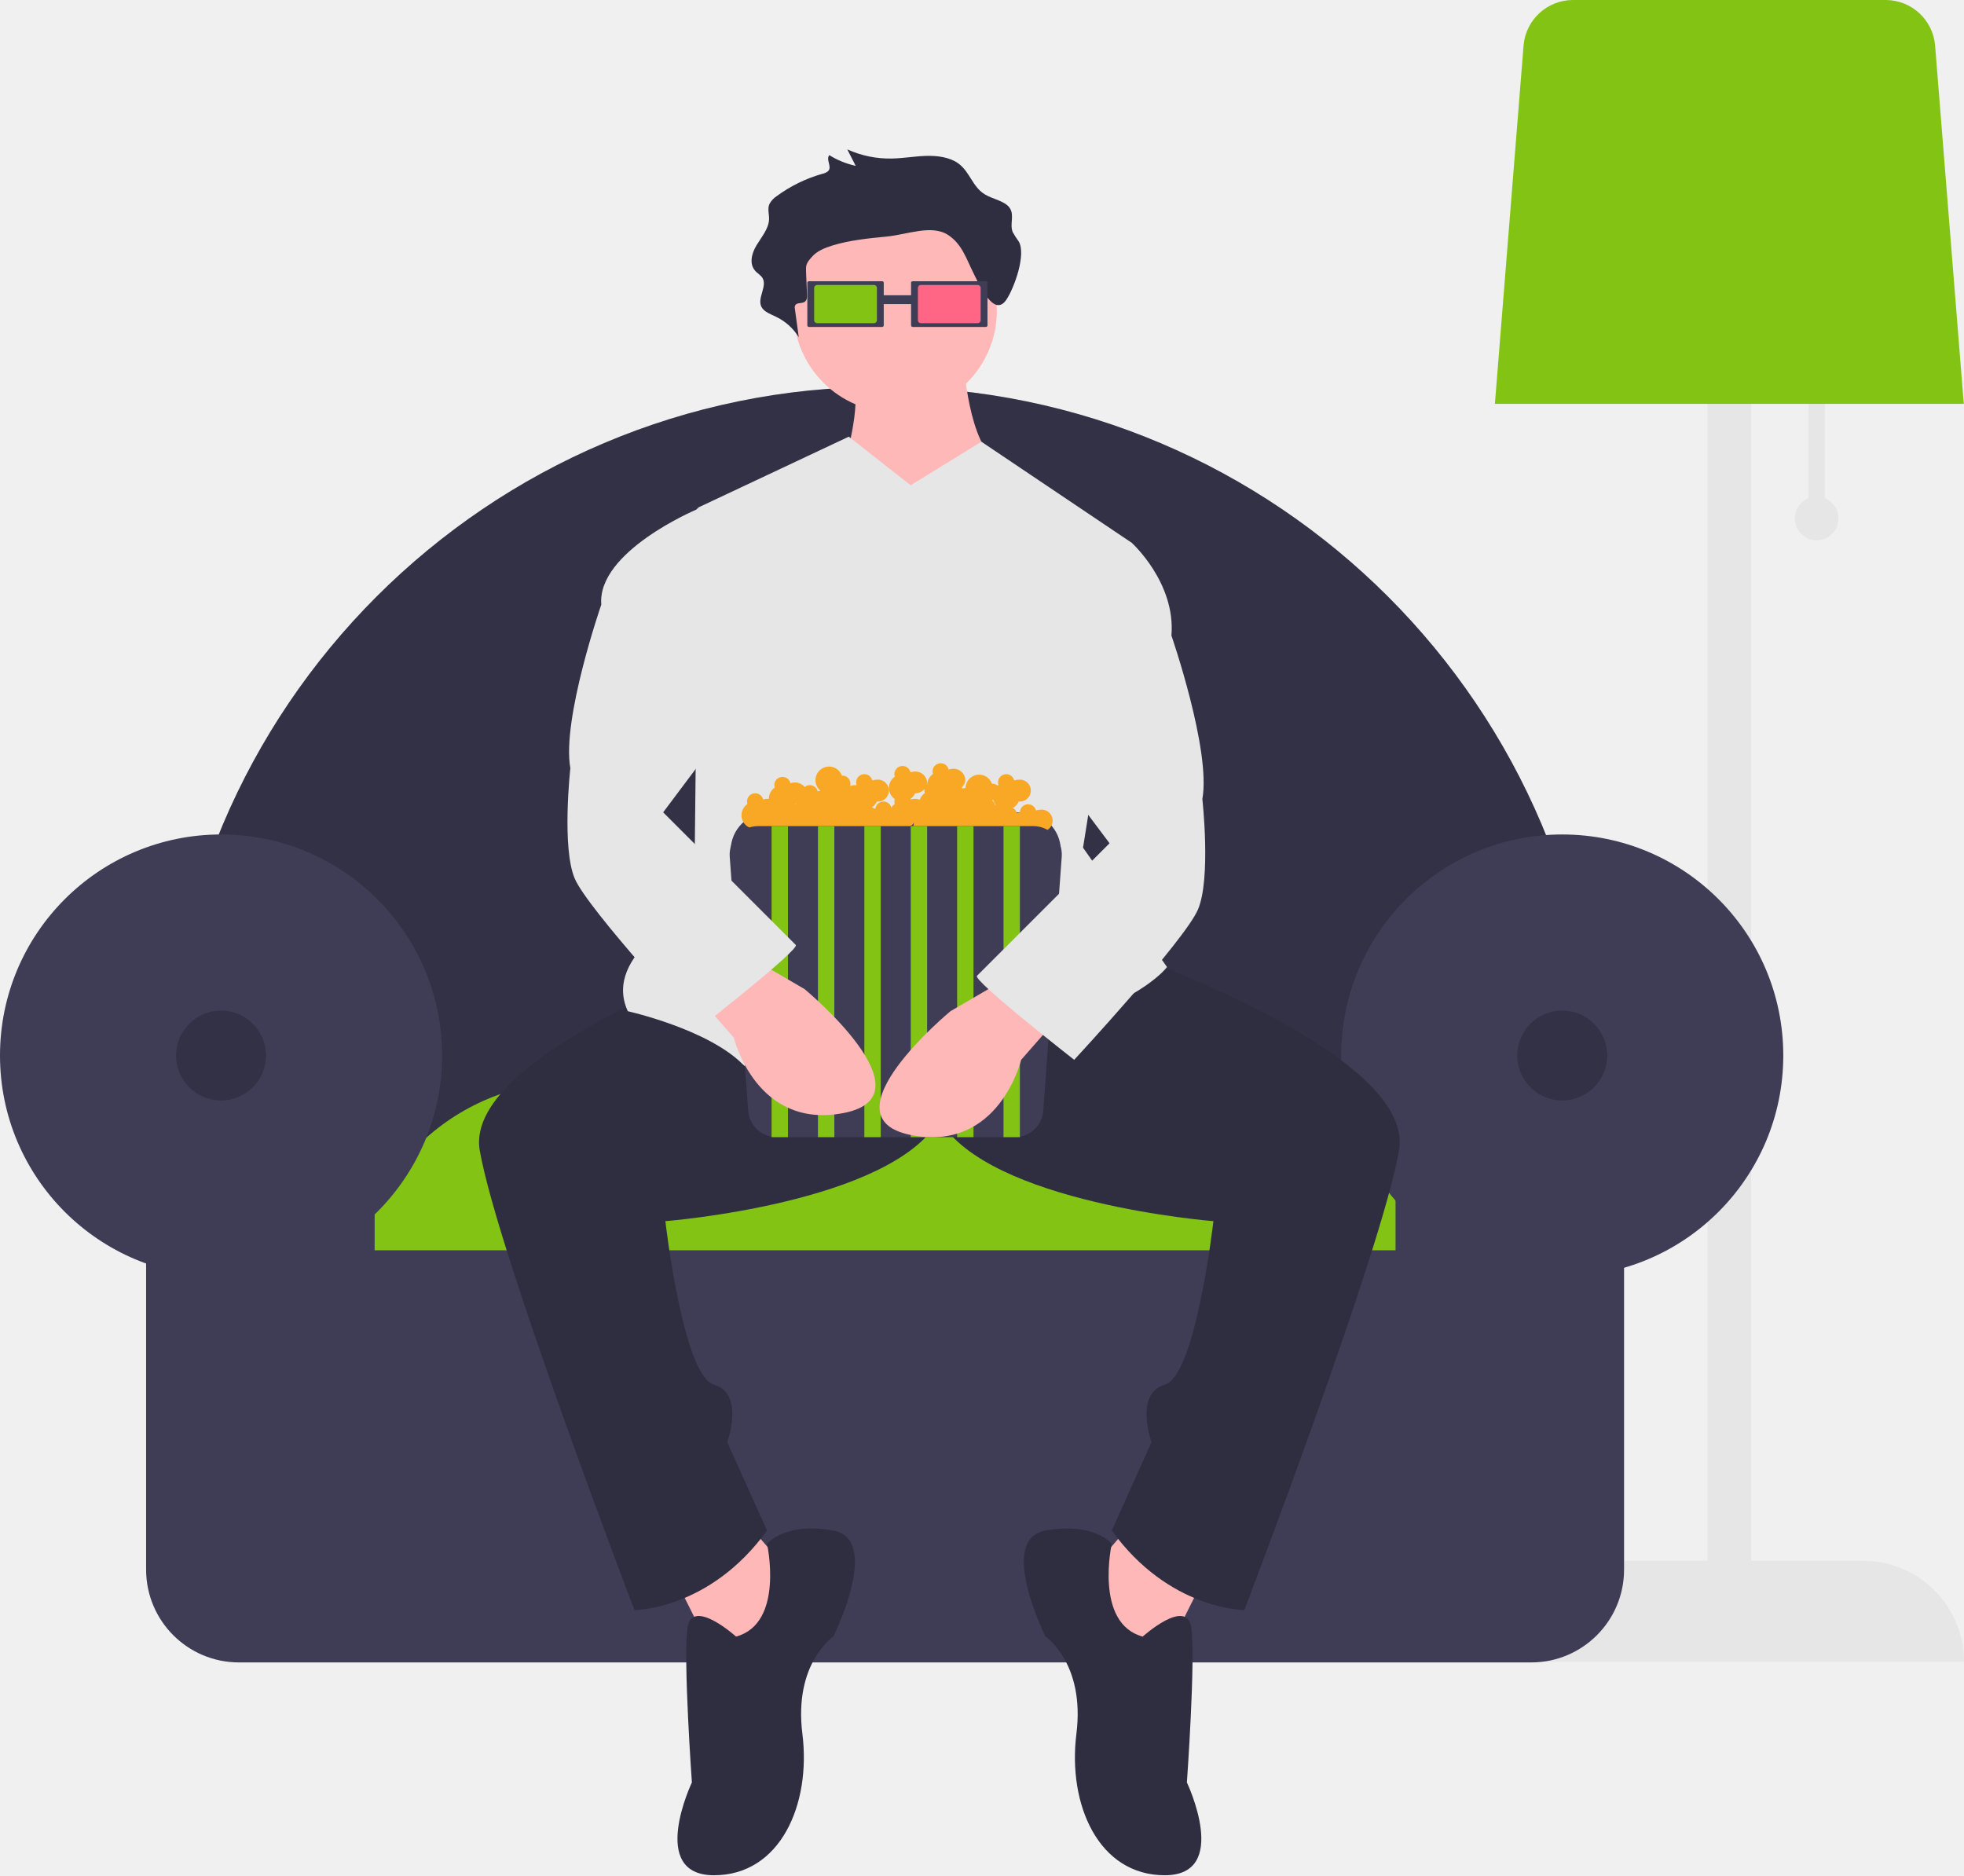
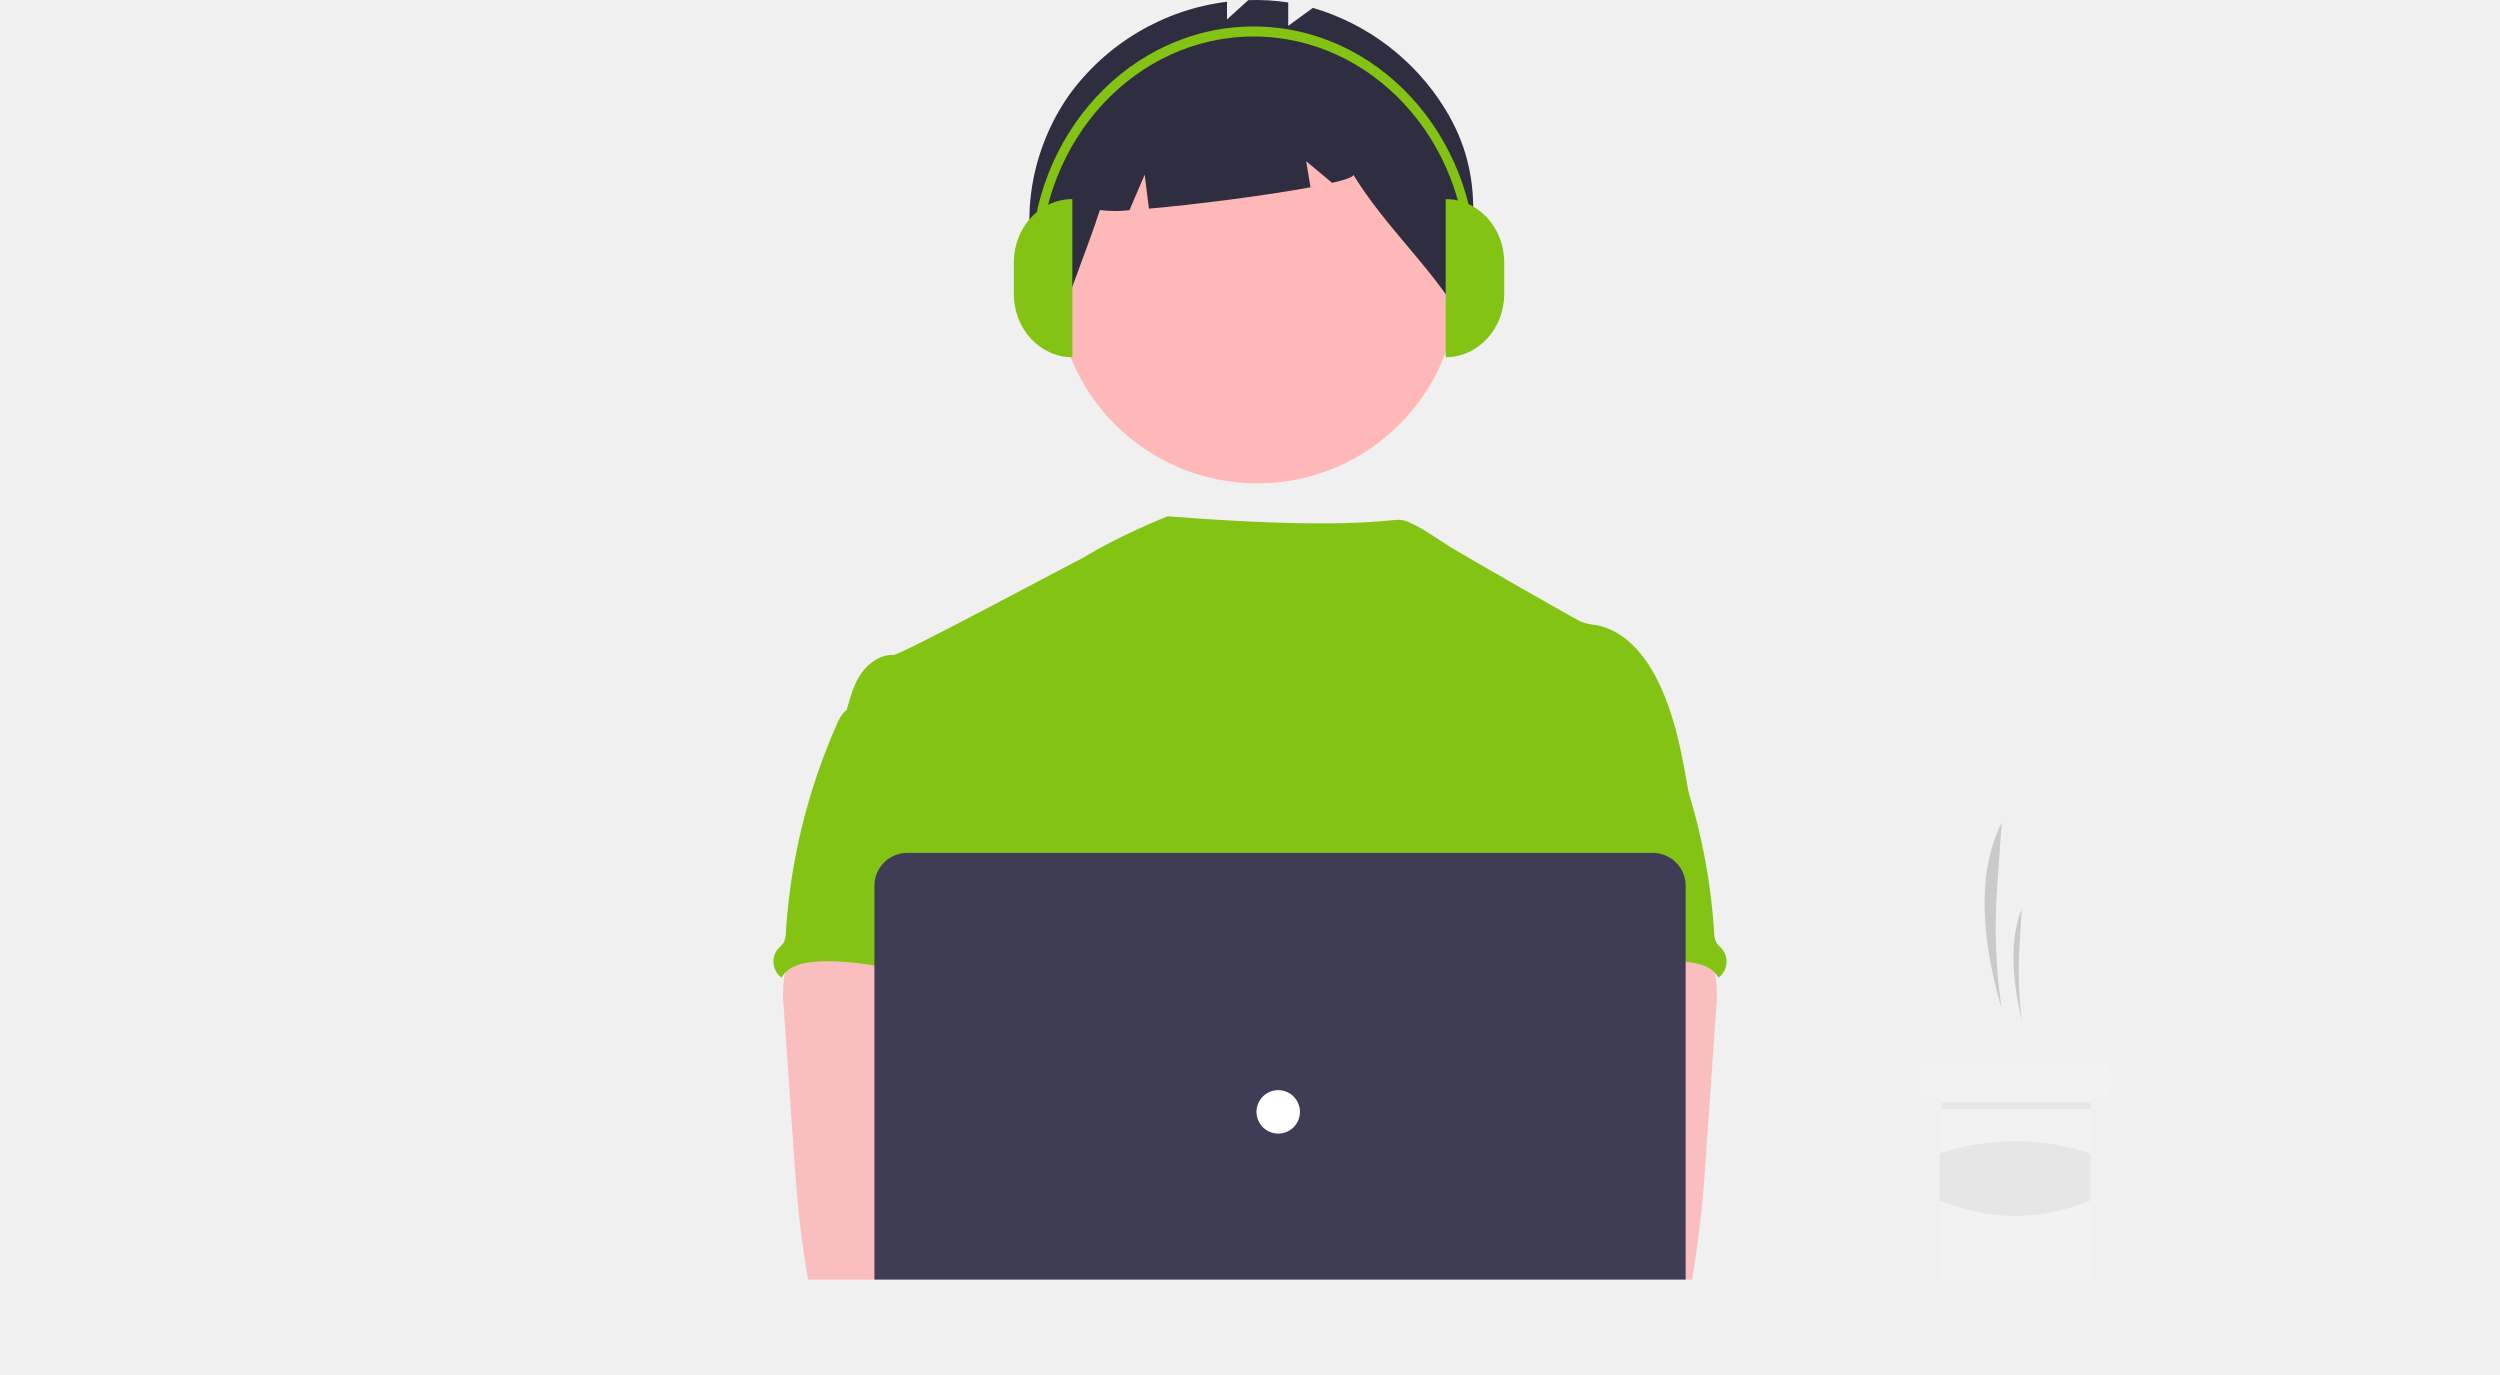
- <svg xmlns="http://www.w3.org/2000/svg" data-name="Layer 1" width="719.769" height="687.25" viewBox="0 0 719.769 687.25">
-   <path d="M908.885,288.962V250.375h-6v38.587a8,8,0,1,0,6,0Z" transform="translate(-240.1153 -106.375)" fill="#e6e6e6" />
-   <path d="M922.885,678.375h-41v-498h-16v498H824.885a37,37,0,0,0-37,37v0h172v-0A37,37,0,0,0,922.885,678.375Z" transform="translate(-240.1153 -106.375)" fill="#e6e6e6" />
-   <path d="M787.968,254.375h171.834L949.294,123.035A18.198,18.198,0,0,0,931.248,106.375H816.521a18.198,18.198,0,0,0-18.046,16.66Z" transform="translate(-240.1153 -106.375)" fill="#83c314" />
-   <path d="M301.213,563.911H825.692V510.364c0-144.599-117.641-262.239-262.239-262.239S301.213,365.766,301.213,510.364Z" transform="translate(-240.1153 -106.375)" fill="#3f3d56" />
-   <path d="M301.213,563.911H825.692V510.364c0-144.599-117.641-262.239-262.239-262.239S301.213,365.766,301.213,510.364Z" transform="translate(-240.1153 -106.375)" opacity="0.2" />
-   <path d="M369.188,582.446H772.82A81.097,81.097,0,0,0,691.826,502.813H450.181A81.097,81.097,0,0,0,369.188,582.446Z" transform="translate(-240.1153 -106.375)" fill="#83c314" />
-   <circle cx="81.006" cy="386.827" r="81.006" fill="#3f3d56" />
-   <circle cx="572.533" cy="386.827" r="81.006" fill="#3f3d56" />
-   <path d="M751.551,534.392V564.597H377.413V534.392H293.662V681.614a34.011,34.011,0,0,0,34.011,34.011H801.291a34.011,34.011,0,0,0,34.011-34.011V534.392Z" transform="translate(-240.1153 -106.375)" fill="#3f3d56" />
-   <circle cx="81.006" cy="386.827" r="16.476" opacity="0.2" />
-   <circle cx="572.533" cy="386.827" r="16.476" opacity="0.2" />
-   <path d="M593.293,238.871s1.62,30.775,12.958,37.254,0,50.211,0,50.211L552.8,327.956l-3.239-51.831s6.479-21.056,3.239-30.775S593.293,238.871,593.293,238.871Z" transform="translate(-240.1153 -106.375)" fill="#ffb8b8" />
-   <polygon points="413.107 560.102 393.671 582.778 424.446 611.933 440.643 579.539 413.107 560.102" fill="#ffb8b8" />
-   <polygon points="275.431 560.102 294.868 582.778 264.093 611.933 247.896 579.539 275.431 560.102" fill="#ffb8b8" />
-   <path d="M642.695,451.864s116.62,38.873,110.141,76.127-56.69,168.451-56.69,168.451-27.535,0-48.592-29.155l14.577-32.394s-6.479-17.817,4.859-21.056,17.817-59.93,17.817-59.93-82.606-6.479-100.423-37.254l-32.394-77.746Z" transform="translate(-240.1153 -106.375)" fill="#2f2e41" />
-   <path d="M526.075,451.864S409.455,490.738,415.934,527.991s56.69,168.451,56.69,168.451,27.535,0,48.592-29.155l-14.577-32.394s6.479-17.817-4.859-21.056-17.817-59.93-17.817-59.93,82.606-6.479,100.423-37.254l32.394-77.746Z" transform="translate(-240.1153 -106.375)" fill="#2f2e41" />
-   <path d="M658.892,706.16s16.197-14.577,17.817-3.239-1.62,56.69-1.62,56.69,16.197,34.014-8.099,34.014-35.634-25.915-32.394-51.831-11.338-35.634-11.338-35.634-17.817-35.634,0-38.873,24.296,4.859,24.296,4.859S641.075,701.301,658.892,706.16Z" transform="translate(-240.1153 -106.375)" fill="#2f2e41" />
-   <path d="M509.878,706.16s-16.197-14.577-17.817-3.239,1.62,56.69,1.62,56.69S477.483,793.625,501.779,793.625s35.634-25.915,32.394-51.831,11.338-35.634,11.338-35.634,17.817-35.634,0-38.873-24.296,4.859-24.296,4.859S527.695,701.301,509.878,706.16Z" transform="translate(-240.1153 -106.375)" fill="#2f2e41" />
-   <circle cx="328.072" cy="113.87" r="37.254" fill="#ffb8b8" />
-   <path d="M573.857,284.224l-22.676-17.817-55.07,25.915-1.62,147.394s-34.014,16.197-24.296,37.254c0,0,29.155,6.479,42.113,19.437s85.845-4.859,116.62-14.577,38.873-21.056,38.873-21.056l-30.775-43.732,17.817-111.761L599.778,268.259Z" transform="translate(-240.1153 -106.375)" fill="#e6e6e6" />
-   <path d="M613.478,194.889a32.723,32.723,0,0,1-2.221-3.447c-1.155-2.813.669-6.129-1.035-8.756-1.74-2.682-6.159-3.247-9.165-5.069-4.631-2.807-5.473-8.314-9.811-11.407-3.126-2.228-7.584-2.829-11.762-2.702s-8.299.882-12.478.965a37.622,37.622,0,0,1-16.377-3.349l3.083,6.031a30.776,30.776,0,0,1-9.678-3.923c-1.364,1.691,1.131,4.259-.416,5.845a4.963,4.963,0,0,1-2.184,1.013,52.246,52.246,0,0,0-16.538,8.068,8.31,8.31,0,0,0-2.783,2.938c-.804,1.781-.091,3.748-.152,5.641-.111,3.441-2.737,6.441-4.601,9.541s-2.87,7.118-.106,9.749a25.135,25.135,0,0,1,1.932,1.703c2.77,3.267-2.133,8.052.23,11.519,1.026,1.505,3.129,2.267,4.957,3.156a19.807,19.807,0,0,1,8.474,7.553L531.426,219.531a1.72,1.72,0,0,1,.283-1.519c.688-.701,2.129-.422,3.079-.886,1.045-.511,1.124-1.683,1.082-2.665l-.32-7.571c-.144-3.405-.184-3.857,2.324-6.605,1.752-1.92,4.507-3.078,7.275-3.93,6.325-1.947,13.128-2.62,19.853-3.278,7.809-.764,16.602-4.553,22.667-.53,4.964,3.293,6.615,8.706,9.007,13.507,2.15,4.315,7.668,17.02,12.262,10.143C611.823,211.876,616.235,199.698,613.478,194.889Z" transform="translate(-240.1153 -106.375)" fill="#2f2e41" />
-   <path d="M574.583,209.438a.58.58,0,0,0-.579.579v15.597a.58.58,0,0,0,.579.579h26.85a.58.58,0,0,0,.579-.579V210.017a.58.58,0,0,0-.579-.579Z" transform="translate(-240.1153 -106.375)" fill="#3f3d56" />
-   <path d="M577.583,210.813a1.08,1.08,0,0,0-1.079,1.079v11.846a1.08,1.08,0,0,0,1.079,1.079h20.849a1.08,1.08,0,0,0,1.079-1.079V211.892a1.08,1.08,0,0,0-1.079-1.079Z" transform="translate(-240.1153 -106.375)" fill="#ff6584" />
-   <rect x="320.784" y="108.201" width="13.986" height="3.239" fill="#3f3d56" />
-   <path d="M536.562,209.438a.58.58,0,0,0-.579.579v15.597a.58.58,0,0,0,.579.579h26.85a.58.58,0,0,0,.579-.579V210.017a.58.58,0,0,0-.579-.579Z" transform="translate(-240.1153 -106.375)" fill="#3f3d56" />
-   <path d="M539.563,210.813a1.08,1.08,0,0,0-1.079,1.079v11.846a1.08,1.08,0,0,0,1.079,1.079H560.411a1.08,1.08,0,0,0,1.079-1.079V211.892a1.08,1.08,0,0,0-1.079-1.079Z" transform="translate(-240.1153 -106.375)" fill="#83c314" />
-   <path d="M281.769,297.75h93a14,14,0,0,1,14,14v0a0,0,0,0,1,0,0h-121a0,0,0,0,1,0,0v0A14,14,0,0,1,281.769,297.75Z" fill="#3f3d56" />
-   <path d="M621.385,403.125a4.961,4.961,0,0,0-1.599.272,2.995,2.995,0,0,0-5.901.728c0,.015.004.029.004.044a5.142,5.142,0,0,0-1.103.229,3.011,3.011,0,0,0-1.483-1.911,5.017,5.017,0,0,0,2.164-2.369,4.021,4.021,0,1,0-.082-7.993,4.961,4.961,0,0,0-1.599.272,2.99,2.99,0,1,0-5.749,1.625c-.12.083-.231.177-.343.27a2.84,2.84,0,0,0-2.045-.681,4.98,4.98,0,0,0-9.683,1.551,5.118,5.118,0,0,0-1.18.235,3,3,0,0,0-.172-.494,3.758,3.758,0,0,0,1.272-2.779,4.272,4.272,0,0,0-4.5-4,4.961,4.961,0,0,0-1.599.272,2.99,2.99,0,1,0-5.749,1.625,4.987,4.987,0,0,0-2.137,3.869c-.042.038-.091.068-.131.108a3.563,3.563,0,0,0,.116-.874,4.272,4.272,0,0,0-4.5-4,4.961,4.961,0,0,0-1.599.272,2.99,2.99,0,1,0-5.749,1.625,4.987,4.987,0,0,0,0,8.205,2.727,2.727,0,0,0,0,1.795,5.049,5.049,0,0,0-1.279,1.292,2.981,2.981,0,0,0-5.842.505,4.764,4.764,0,0,0-1.286-.519,5.027,5.027,0,0,0,1.837-2.182,4.021,4.021,0,1,0-.082-7.993,4.961,4.961,0,0,0-1.599.272,2.99,2.99,0,1,0-5.749,1.625c-.064.045-.122.097-.184.145-.156-.015-.308-.042-.468-.042a4.961,4.961,0,0,0-1.599.272c-.019-.075-.05-.145-.074-.219a2.947,2.947,0,0,0-3.062-3.567,4.995,4.995,0,1,0-7.851,5.565,5.173,5.173,0,0,0-1.013.221,2.973,2.973,0,0,0-4.762-1.608,4.676,4.676,0,0,0-3.639-1.664,4.961,4.961,0,0,0-1.599.272,2.99,2.99,0,1,0-5.749,1.625,4.989,4.989,0,0,0-2.152,4.103c0,.015.004.03.005.045a4.148,4.148,0,0,0-2.104.227,2.99,2.99,0,1,0-5.749,1.625,4.98,4.98,0,0,0,3.936,8.97,4.982,4.982,0,0,0,9.414,1.279,31.17,31.17,0,0,0,10.802-.487,4.982,4.982,0,0,0,9.278.333,4.892,4.892,0,0,0,2.097-.519,4.977,4.977,0,0,0,8.903-.481,4.844,4.844,0,0,1,5.418,3.007,7.799,7.799,0,0,1,5.744-3.179,4.875,4.875,0,0,0,5.415-2.068,4.998,4.998,0,0,0,9.423,3.239,4.892,4.892,0,0,0,2.097-.519,4.977,4.977,0,0,0,8.903-.481,4.892,4.892,0,0,0,2.097-.519,4.948,4.948,0,0,0,7.412,1.437,4.979,4.979,0,0,0,8.906,2.065,4.966,4.966,0,0,0,7.584-1.983,4.021,4.021,0,1,0-.082-7.993Zm-89.378-2.064c-.005.024-.009.049-.014.073-.036-.001-.071-.009-.108-.009a2.978,2.978,0,0,0-.446.045c.008-.018.02-.034.027-.052A4.98,4.98,0,0,0,532.007,401.061Zm41.779-1.664c-.015-.058-.04-.112-.057-.169a5.024,5.024,0,0,0,1.738-2.111,4.681,4.681,0,0,0,3.477-1.574,3.009,3.009,0,0,0-.059.582,2.967,2.967,0,0,0,.152.897,5.018,5.018,0,0,0-1.859,2.437,4.907,4.907,0,0,0-3.392-.062Zm29.95.373c-.002-.061.006-.124.002-.185a2.986,2.986,0,0,0,.381-.026,4.956,4.956,0,0,0,.953,1.765c-.094.026-.194.042-.286.074A3.016,3.016,0,0,0,603.736,399.77Z" transform="translate(-240.1153 -106.375)" fill="#f9a825" />
-   <path d="M517.958,409.125a10.441,10.441,0,0,0-10.427,11.002l6.771,93.115a10.441,10.441,0,0,0,10.427,9.883H612.04a10.441,10.441,0,0,0,10.427-9.883l6.771-93.115a10.441,10.441,0,0,0-10.427-11.002Z" transform="translate(-240.1153 -106.375)" fill="#3f3d56" />
-   <rect x="282.769" y="302.75" width="6" height="114" fill="#83c314" />
-   <rect x="299.769" y="302.75" width="6" height="114" fill="#83c314" />
-   <rect x="316.769" y="302.75" width="6" height="114" fill="#83c314" />
-   <rect x="333.769" y="302.75" width="6" height="114" fill="#83c314" />
-   <rect x="350.769" y="302.75" width="6" height="114" fill="#83c314" />
-   <rect x="367.769" y="302.75" width="6" height="114" fill="#83c314" />
-   <path d="M607.871,465.632l-19.437,11.338s-46.972,38.873-14.577,45.352,40.493-27.535,40.493-27.535l11.338-12.958Z" transform="translate(-240.1153 -106.375)" fill="#ffb8b8" />
-   <path d="M515.547,457.533l19.437,11.338s46.972,38.873,14.577,45.352-40.493-27.535-40.493-27.535l-11.338-12.958Z" transform="translate(-240.1153 -106.375)" fill="#ffb8b8" />
-   <path d="M633.786,303.66l21.056,1.62s16.197,14.577,14.577,34.014c0,0,14.577,42.113,11.338,59.93,0,0,3.239,29.155-1.62,40.493S633.786,494.787,633.786,494.787s-37.254-29.155-35.634-30.775l48.592-48.592-24.296-32.394Z" transform="translate(-240.1153 -106.375)" fill="#e6e6e6" />
-   <path d="M496.11,292.322l-.81.81s-36.444,15.387-34.824,34.824c0,0-14.577,42.113-11.338,59.93,0,0-3.239,29.155,1.62,40.493s45.352,55.07,45.352,55.07,37.254-29.155,35.634-30.775l-48.592-48.592,24.296-32.394Z" transform="translate(-240.1153 -106.375)" fill="#e6e6e6" />
+ <svg xmlns="http://www.w3.org/2000/svg" data-name="Layer 1" width="878.63" height="483" viewBox="0 0 878.63 483">
+   <path d="M294.716,621.203c-19.511,14.544-25.04,40.135-25.04,40.135s26.104,2.009,45.615-12.535,25.04-40.135,25.04-40.135S314.227,606.659,294.716,621.203Z" transform="translate(-160.6848 -208.5)" fill="#f1f1f1" />
+   <path d="M302.844,628.032c-9.377,22.456-32.862,34.028-32.862,34.028s-8.281-24.837,1.096-47.293,32.862-34.028,32.862-34.028S312.221,605.576,302.844,628.032Z" transform="translate(-160.6848 -208.5)" fill="#f1f1f1" />
+   <path d="M864.187,563.114h0a194.657,194.657,0,0,1-1.633-42.195l1.633-23.307h0c-9,17.908-6.966,41.479,0,65.502Z" transform="translate(-160.6848 -208.5)" fill="#cacaca" />
+   <path d="M871.205,567.013h0a143.091,143.091,0,0,1-.786-25.116l.786-13.873h0C866.875,538.683,867.854,552.713,871.205,567.013Z" transform="translate(-160.6848 -208.5)" fill="#cacaca" />
+   <path d="M902.401,584.17v7.798a2.352,2.352,0,0,1-2.339,2.339h-3.899a.777.777,0,0,0-.78.78v63.943a2.351,2.351,0,0,1-2.339,2.339H845.476a2.341,2.341,0,0,1-2.339-2.339V595.087a.782.782,0,0,0-.78-.78H837.678a2.341,2.341,0,0,1-2.339-2.339v-7.798a2.336,2.336,0,0,1,2.339-2.339h62.383A2.346,2.346,0,0,1,902.401,584.17Z" transform="translate(-160.6848 -208.5)" fill="#f2f2f2" />
+   <rect x="682.522" y="387.445" width="52.246" height="2.339" fill="#e6e6e6" />
+   <path d="M895.383,630.369c-17.483,7.235-35.156,7.315-53.026,0v-16.481a83.274,83.274,0,0,1,53.026,0Z" transform="translate(-160.6848 -208.5)" fill="#e6e6e6" />
+   <circle id="fff0188c-9915-4c0d-8339-9317a77083e8" data-name="Ellipse 276" cx="441.853" cy="99.211" r="70.666" fill="#feb8b8" />
+   <path id="ac220ed6-7c3f-4d1e-8d82-3295770c496a-2482" data-name="Path 1461" d="M668.54,246.746a81.614,81.614,0,0,0-46.43-35.492l-8.675,6.331v-8.22a75.123,75.123,0,0,0-14.032-.817l-7.485,6.772V209.11a80.834,80.834,0,0,0-55.763,33.169c-16.254,23.432-18.998,56.032-3.011,79.652,4.388-13.487,9.715-26.142,14.104-39.628a39.916,39.916,0,0,0,10.399.05l5.339-12.459,1.492,11.931c16.55-1.441,41.096-4.607,56.785-7.508l-1.526-9.154,9.128,7.606c4.806-1.106,7.66-2.11,7.425-2.877,11.668,18.811,25.948,30.826,37.616,49.637C678.337,293.006,683.437,270.951,668.54,246.746Z" transform="translate(-160.6848 -208.5)" fill="#2f2e41" />
+   <path d="M754.52,489.43c-2.43-14.619-4.936-29.519-11.731-42.689-4.466-8.626-11.554-16.847-21.11-18.552a20.422,20.422,0,0,1-5.497-1.272c-2.8-1.349-40.425-22.827-46.405-26.568-5.135-3.212-13.24-9.158-17.327-9.158-4.112-.09-19.878,3.579-81.414-1.231,0,0-16.905,6.663-29.985,14.743-.198-.131-63.869,34.06-66.261,33.97-4.53-.191-8.741,2.71-11.338,6.362-2.596,3.652-3.814,8.174-5.089,12.546,13.907,30.97,26.631,61.98,40.539,92.95a7.931,7.931,0,0,1,1.006,3.815,9.31,9.31,0,0,1-1.73,3.815c-6.82,10.956-6.603,24.736-5.858,37.613.746,12.877,1.668,26.478-4.087,38.02-1.565,3.169-3.601,6.069-5.089,9.238-3.486,7.177-4.746,30.131-2.71,37.842l255.121,7.309C730.067,673.102,754.52,489.43,754.52,489.43Z" transform="translate(-160.6848 -208.5)" fill="#83c314" />
+   <path id="bb46eb08-8e3e-4ac5-913b-26d221d967b9-2483" data-name="Path 1421" d="M436.31,551.903a45.043,45.043,0,0,0-.153,11.109l3.657,52.513c.343,4.949.681,9.887,1.146,14.824.877,9.581,2.188,19.086,3.815,28.578a5.09,5.09,0,0,0,5.216,4.949c16.096,3.406,32.726,3.27,49.153,2.342,25.067-1.399,89.198-4.046,93.116-9.136s1.635-13.322-3.474-17.438-89.739-14.149-89.739-14.149c.827-6.553,3.321-12.724,5.688-18.946,4.25-11.035,8.22-22.432,8.297-34.253s-4.377-24.25-14.061-31.022c-7.966-5.56-18.221-6.591-27.928-6.362-7.062.203-19.265-1.489-25.716,1.272C440.223,538.431,437.264,546.905,436.31,551.903Z" transform="translate(-160.6848 -208.5)" fill="#fbbebe" />
+   <path id="efe93a1e-ccdd-49fd-af5f-e26394aa0937-2484" data-name="Path 1430" d="M457.627,458.523a13.17,13.17,0,0,0-2.824,4.518A213.588,213.588,0,0,0,436.862,536.356a7.329,7.329,0,0,1-.827,3.55,15.535,15.535,0,0,1-1.87,2.023,7.024,7.024,0,0,0,.84,9.898q.173.146.356.281c2.099-3.951,7.125-5.242,11.592-5.586,21.389-1.692,42.282,8.259,63.734,7.508-1.514-5.23-3.691-10.256-4.925-15.548-5.459-23.502,8.156-49.089-.191-71.726-1.667-4.53-4.453-8.983-8.843-10.968a23.555,23.555,0,0,0-5.662-1.499c-5.421-.98-16.212-5.166-21.453-3.486-1.935.624-2.697,2.443-4.301,3.542C462.877,455.902,459.646,456.474,457.627,458.523Z" transform="translate(-160.6848 -208.5)" fill="#83c314" />
+   <path id="a38c3c09-000b-42b7-8619-0229d8aff5e9-2485" data-name="Path 1421" d="M754.672,536.183c-6.451-2.762-18.653-1.069-25.716-1.272-9.707-.229-19.962.802-27.928,6.362-9.684,6.772-14.137,19.201-14.061,31.022s4.046,23.218,8.297,34.253c2.366,6.222,4.861,12.393,5.688,18.946,0,0-84.63,10.034-89.739,14.149s-7.392,12.348-3.474,17.438,126.173,10.2,142.269,6.794a5.09,5.09,0,0,0,5.216-4.949c1.627-9.491,2.937-18.996,3.815-28.578.465-4.937.802-9.874,1.146-14.824l3.657-52.513a45.043,45.043,0,0,0-.153-11.109C762.736,546.905,759.777,538.431,754.672,536.183Z" transform="translate(-160.6848 -208.5)" fill="#fbbebe" />
+   <path id="bd3879bf-5d05-49be-b690-c4d97e29a2ab-2486" data-name="Path 1430" d="M734.687,454.346c-1.603-1.099-2.366-2.918-4.301-3.542-5.241-1.68-16.032,2.507-21.453,3.486a23.555,23.555,0,0,0-5.662,1.499c-4.389,1.985-7.175,6.438-8.843,10.968-8.347,22.637,5.268,48.224-.191,71.726-1.234,5.293-3.411,10.318-4.925,15.548,21.453.751,42.346-9.2,63.734-7.508,4.467.343,9.493,1.635,11.592,5.586q.183-.135.356-.281a7.024,7.024,0,0,0,.84-9.898,15.535,15.535,0,0,1-1.87-2.023,7.329,7.329,0,0,1-.827-3.55,213.588,213.588,0,0,0-17.941-73.316,13.17,13.17,0,0,0-2.824-4.518C740.354,456.474,737.123,455.902,734.687,454.346Z" transform="translate(-160.6848 -208.5)" fill="#83c314" />
+   <circle cx="420.924" cy="438.81" r="19.073" fill="#fbbebe" />
+   <circle cx="463.156" cy="438.81" r="19.073" fill="#fbbebe" />
+   <path d="M741.572,690.288H479.542a11.552,11.552,0,0,1-11.539-11.539V519.783a11.552,11.552,0,0,1,11.539-11.539H741.572a11.552,11.552,0,0,1,11.539,11.539V678.75A11.552,11.552,0,0,1,741.572,690.288Z" transform="translate(-160.6848 -208.5)" fill="#3f3d56" />
+   <circle id="bf1cdf42-3b4f-4239-91c9-f6802a29e918" data-name="Ellipse 263" cx="449.236" cy="390.766" r="7.635" fill="#fff" />
+   <polygon points="878.63 449.724 0 449.724 0 476.724 51.97 476.724 51.97 483 826.68 483 826.68 476.724 878.63 476.724 878.63 449.724" fill="#f1f1f1" />
+   <path d="M537.556,334.049h0c-11.355,0-20.559-9.952-20.559-22.229h0V300.705c0-12.277,9.205-22.229,20.559-22.229h0v55.574Z" transform="translate(-160.6848 -208.5)" fill="#83c314" />
+   <path d="M668.779,278.476h0c11.355,0,20.559,9.952,20.559,22.229v11.115c0,12.277-9.205,22.229-20.559,22.229h0V278.476Z" transform="translate(-160.6848 -208.5)" fill="#83c314" />
+   <path d="M679.553,302.452h-3.262c0-44.73-33.656-81.121-75.026-81.121-41.369,0-75.026,36.391-75.026,81.121h-3.262c0-46.675,35.12-84.648,78.288-84.648C644.433,217.804,679.553,255.777,679.553,302.452Z" transform="translate(-160.6848 -208.5)" fill="#83c314" />
</svg>
